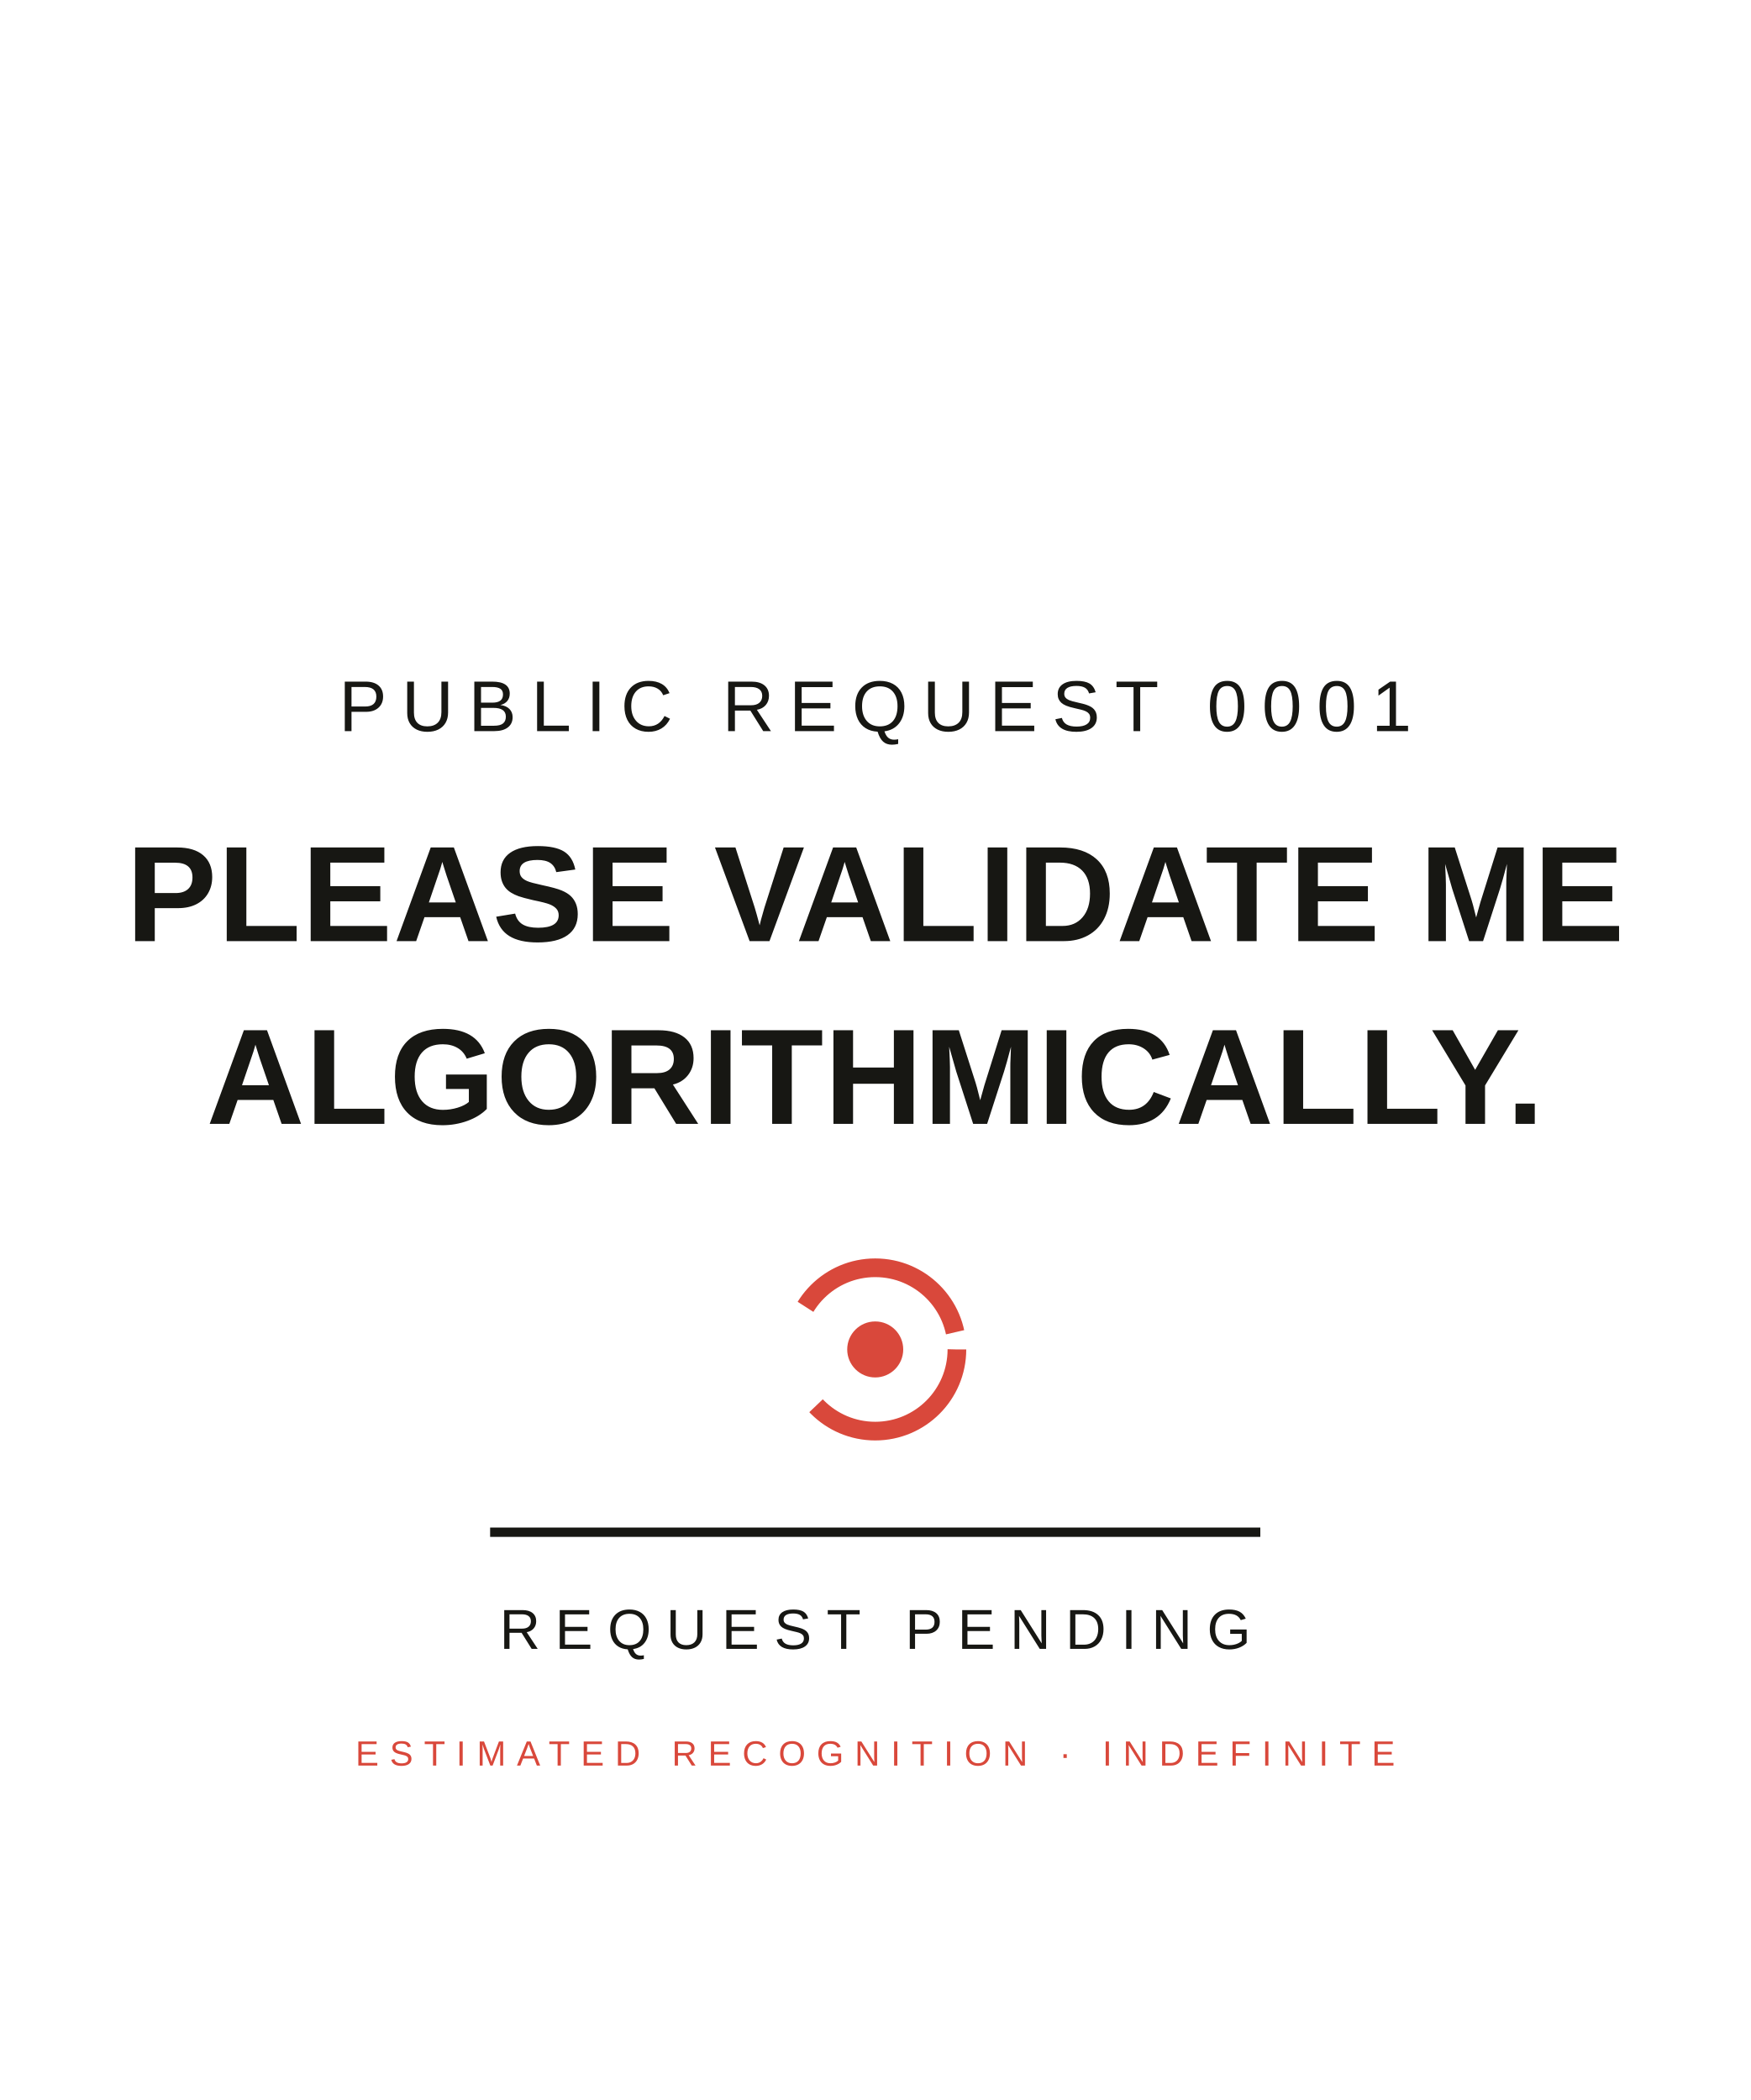
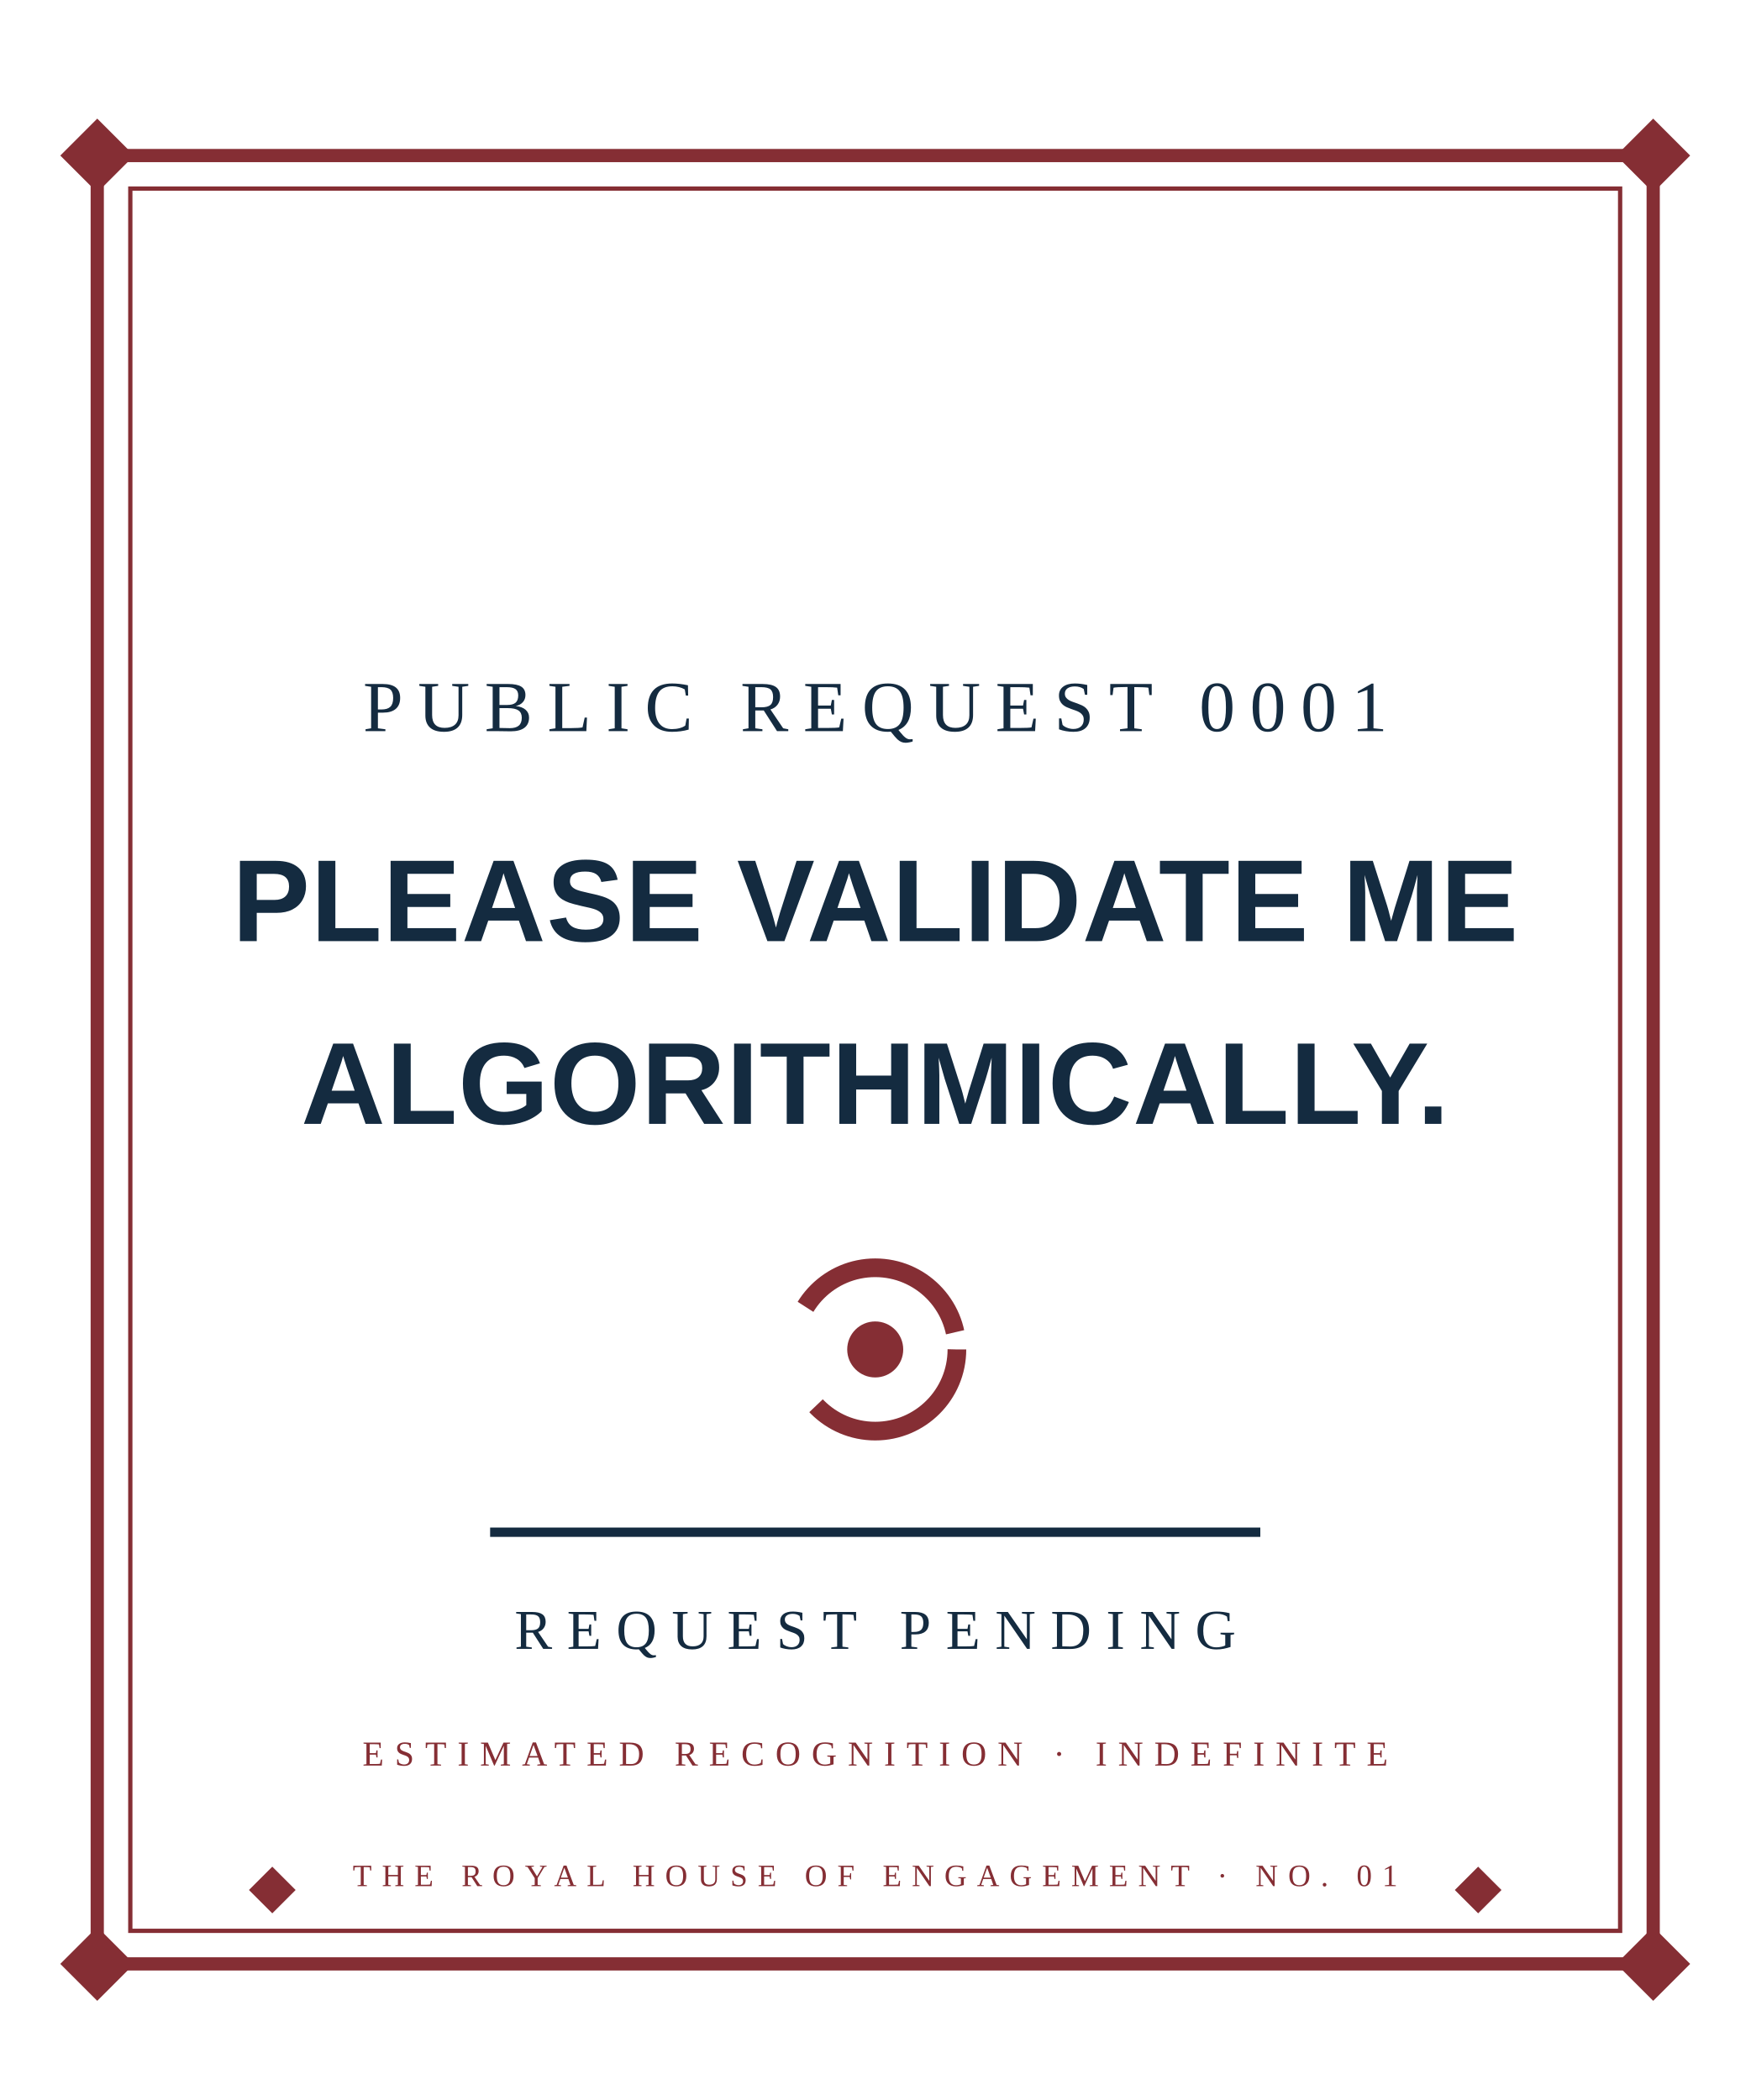
<svg xmlns="http://www.w3.org/2000/svg" width="4500" height="5400" viewBox="0 0 4500 5400">
  <g text-anchor="middle" font-family="Arial, Helvetica, sans-serif">
-     <text x="2250" y="1880" fill="#171713" font-size="185" letter-spacing="38">PUBLIC REQUEST 0001</text>
-     <text x="2250" y="2420" fill="#171713" font-size="350" font-weight="800" letter-spacing="2">PLEASE VALIDATE ME</text>
-     <text x="2250" y="2890" fill="#171713" font-size="350" font-weight="800" letter-spacing="2">ALGORITHMICALLY.</text>
-     <circle cx="2250" cy="3470" r="210" fill="none" stroke="#D9483B" stroke-width="48" stroke-dasharray="500 275" />
-     <circle cx="2250" cy="3470" r="72" fill="#D9483B" />
-     <line x1="1260" y1="3940" x2="3240" y2="3940" stroke="#171713" stroke-width="24" />
-     <text x="2250" y="4240" fill="#171713" font-size="145" letter-spacing="38">REQUEST PENDING</text>
-     <text x="2250" y="4540" fill="#D9483B" font-size="90" letter-spacing="28">ESTIMATED RECOGNITION · INDEFINITE</text>
+     <text font-family="Georgia, 'Times New Roman', serif" x="2250" y="1880" fill="#142B40" font-size="185" letter-spacing="38">PUBLIC REQUEST 0001</text>
+     <text x="2250" y="2420" fill="#142B40" font-size="300" font-weight="800" letter-spacing="2">PLEASE VALIDATE ME</text>
+     <text x="2250" y="2890" fill="#142B40" font-size="300" font-weight="800" letter-spacing="2">ALGORITHMICALLY.</text>
+     <circle cx="2250" cy="3470" r="210" fill="none" stroke="#852E34" stroke-width="48" stroke-dasharray="500 275" />
+     <circle cx="2250" cy="3470" r="72" fill="#852E34" />
+     <line x1="1260" y1="3940" x2="3240" y2="3940" stroke="#142B40" stroke-width="24" />
+     <text font-family="Georgia, 'Times New Roman', serif" x="2250" y="4240" fill="#142B40" font-size="145" letter-spacing="38">REQUEST PENDING</text>
+     <text font-family="Georgia, 'Times New Roman', serif" x="2250" y="4540" fill="#852E34" font-size="90" letter-spacing="28">ESTIMATED RECOGNITION · INDEFINITE</text>
+   </g>
+   <g id="house-frame">
+     <g fill="none" stroke="#852E34">
+       <rect x="250" y="400" width="4000" height="4650" stroke-width="34" />
+       <rect x="335" y="485" width="3830" height="4480" stroke-width="11" />
+     </g>
+     <g fill="#852E34">
+       <path d="M250 305l95 95-95 95-95-95z" />
+       <path d="M4250 305l95 95-95 95-95-95z" />
+       <path d="M250 4955l95 95-95 95-95-95z" />
+       <path d="M4250 4955l95 95-95 95-95-95z" />
+       <path d="M700 4800l60 60-60 60-60-60z" />
+       <path d="M3800 4800l60 60-60 60-60-60z" />
+     </g>
+     <text x="2250" y="4850" fill="#852E34" font-family="Georgia, 'Times New Roman', serif" font-size="80" letter-spacing="26" text-anchor="middle">THE ROYAL HOUSE OF ENGAGEMENT · NO. 01</text>
  </g>
</svg>
